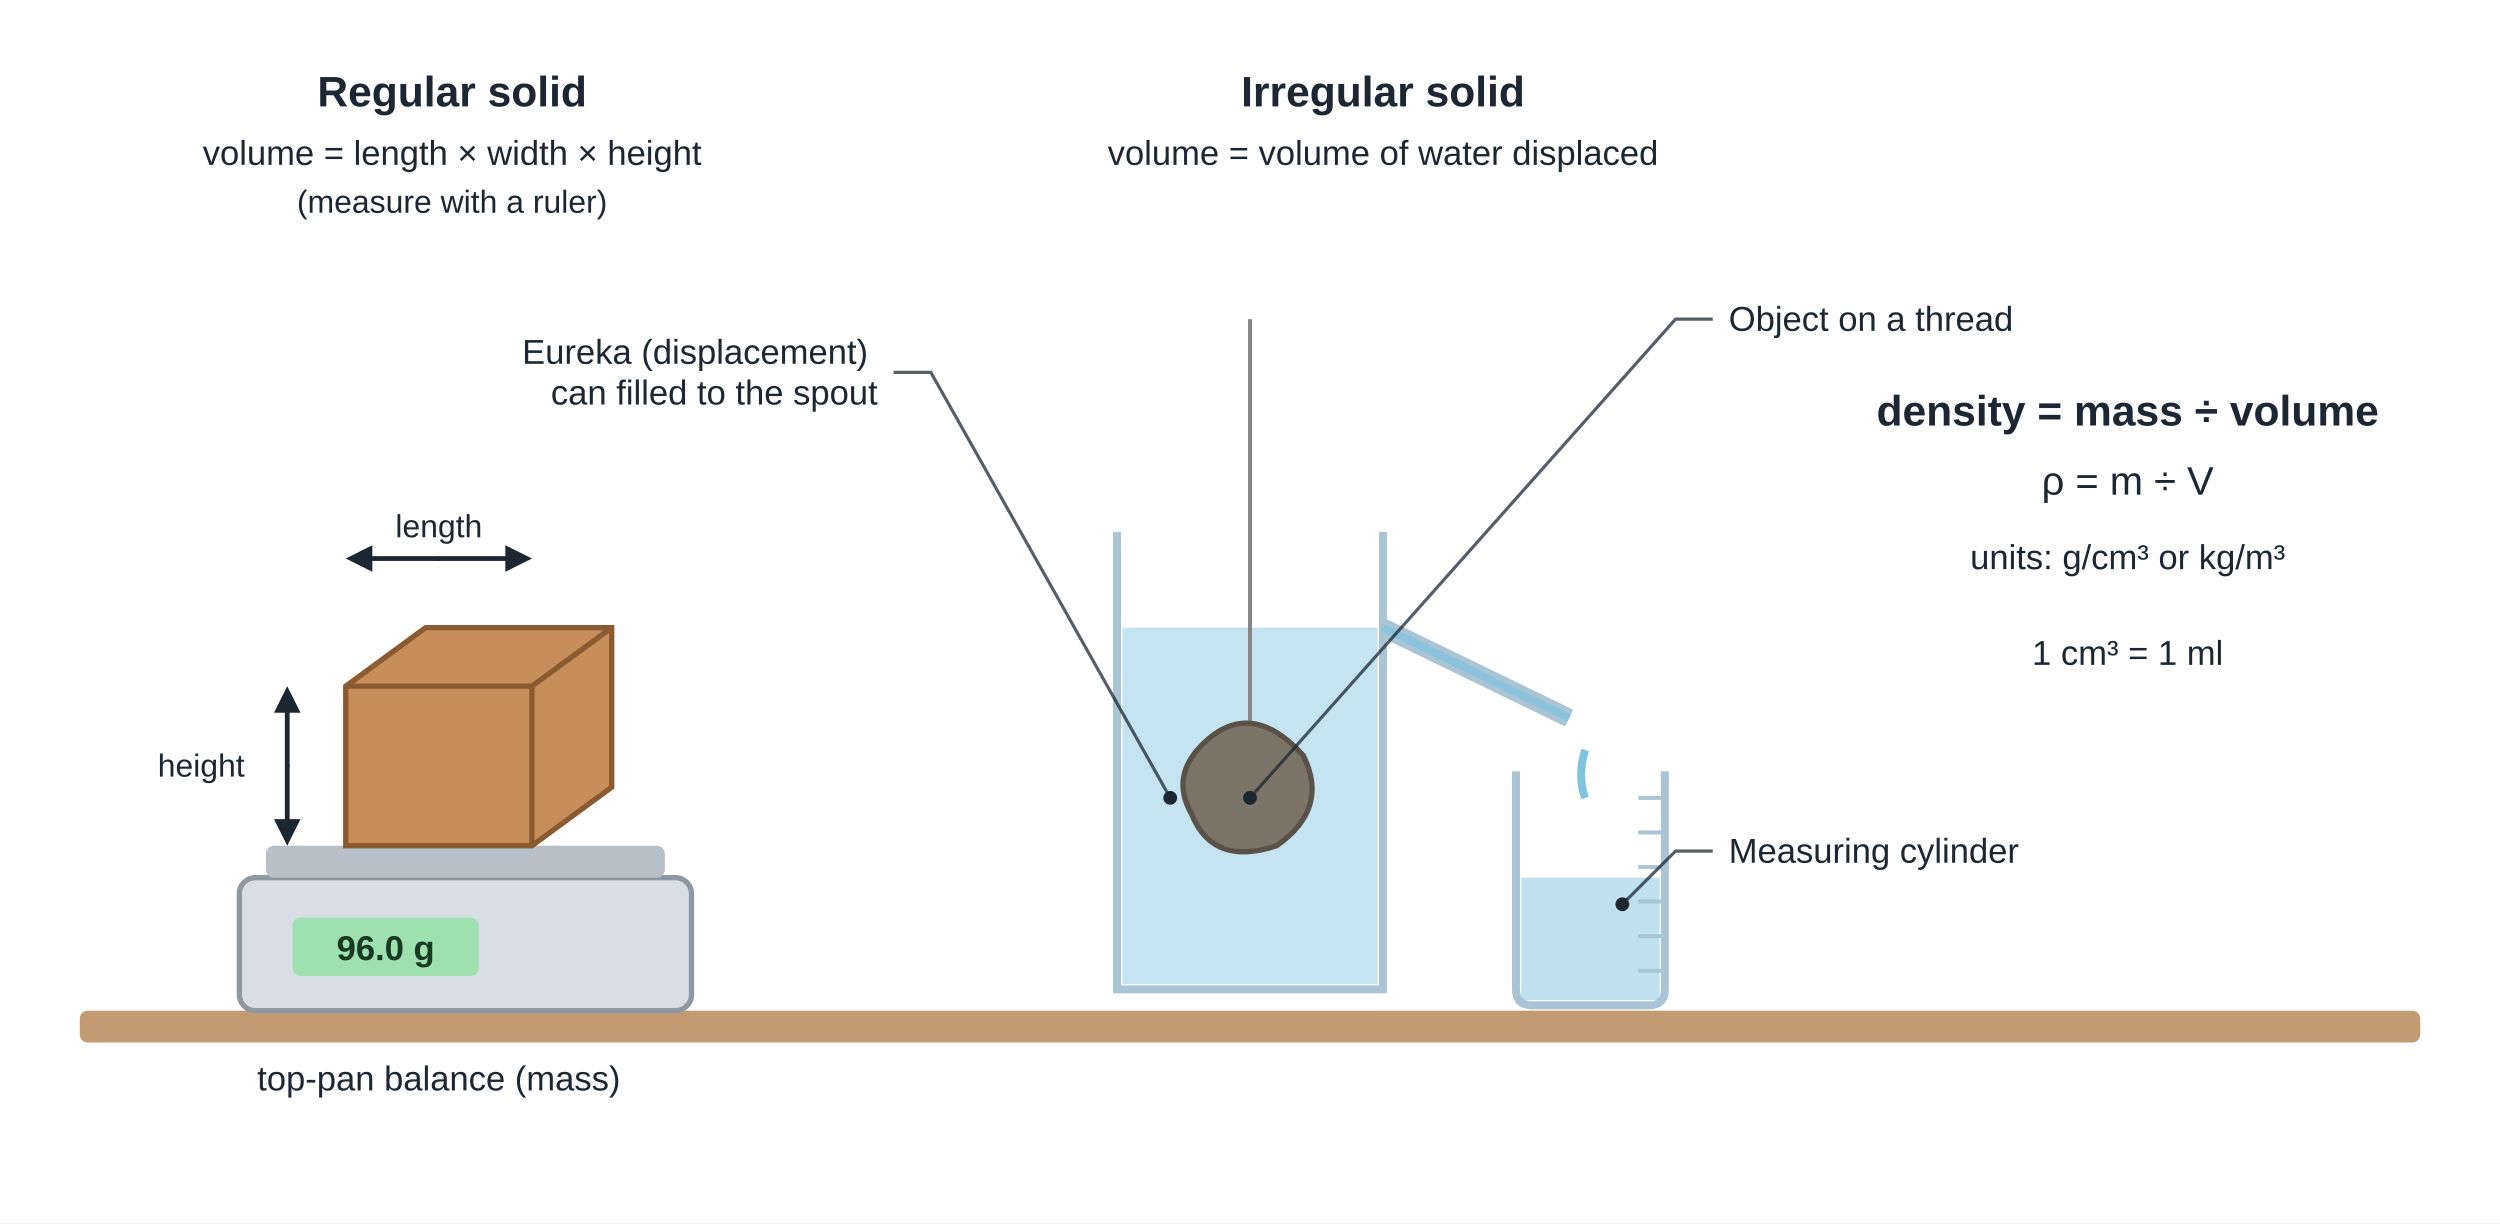
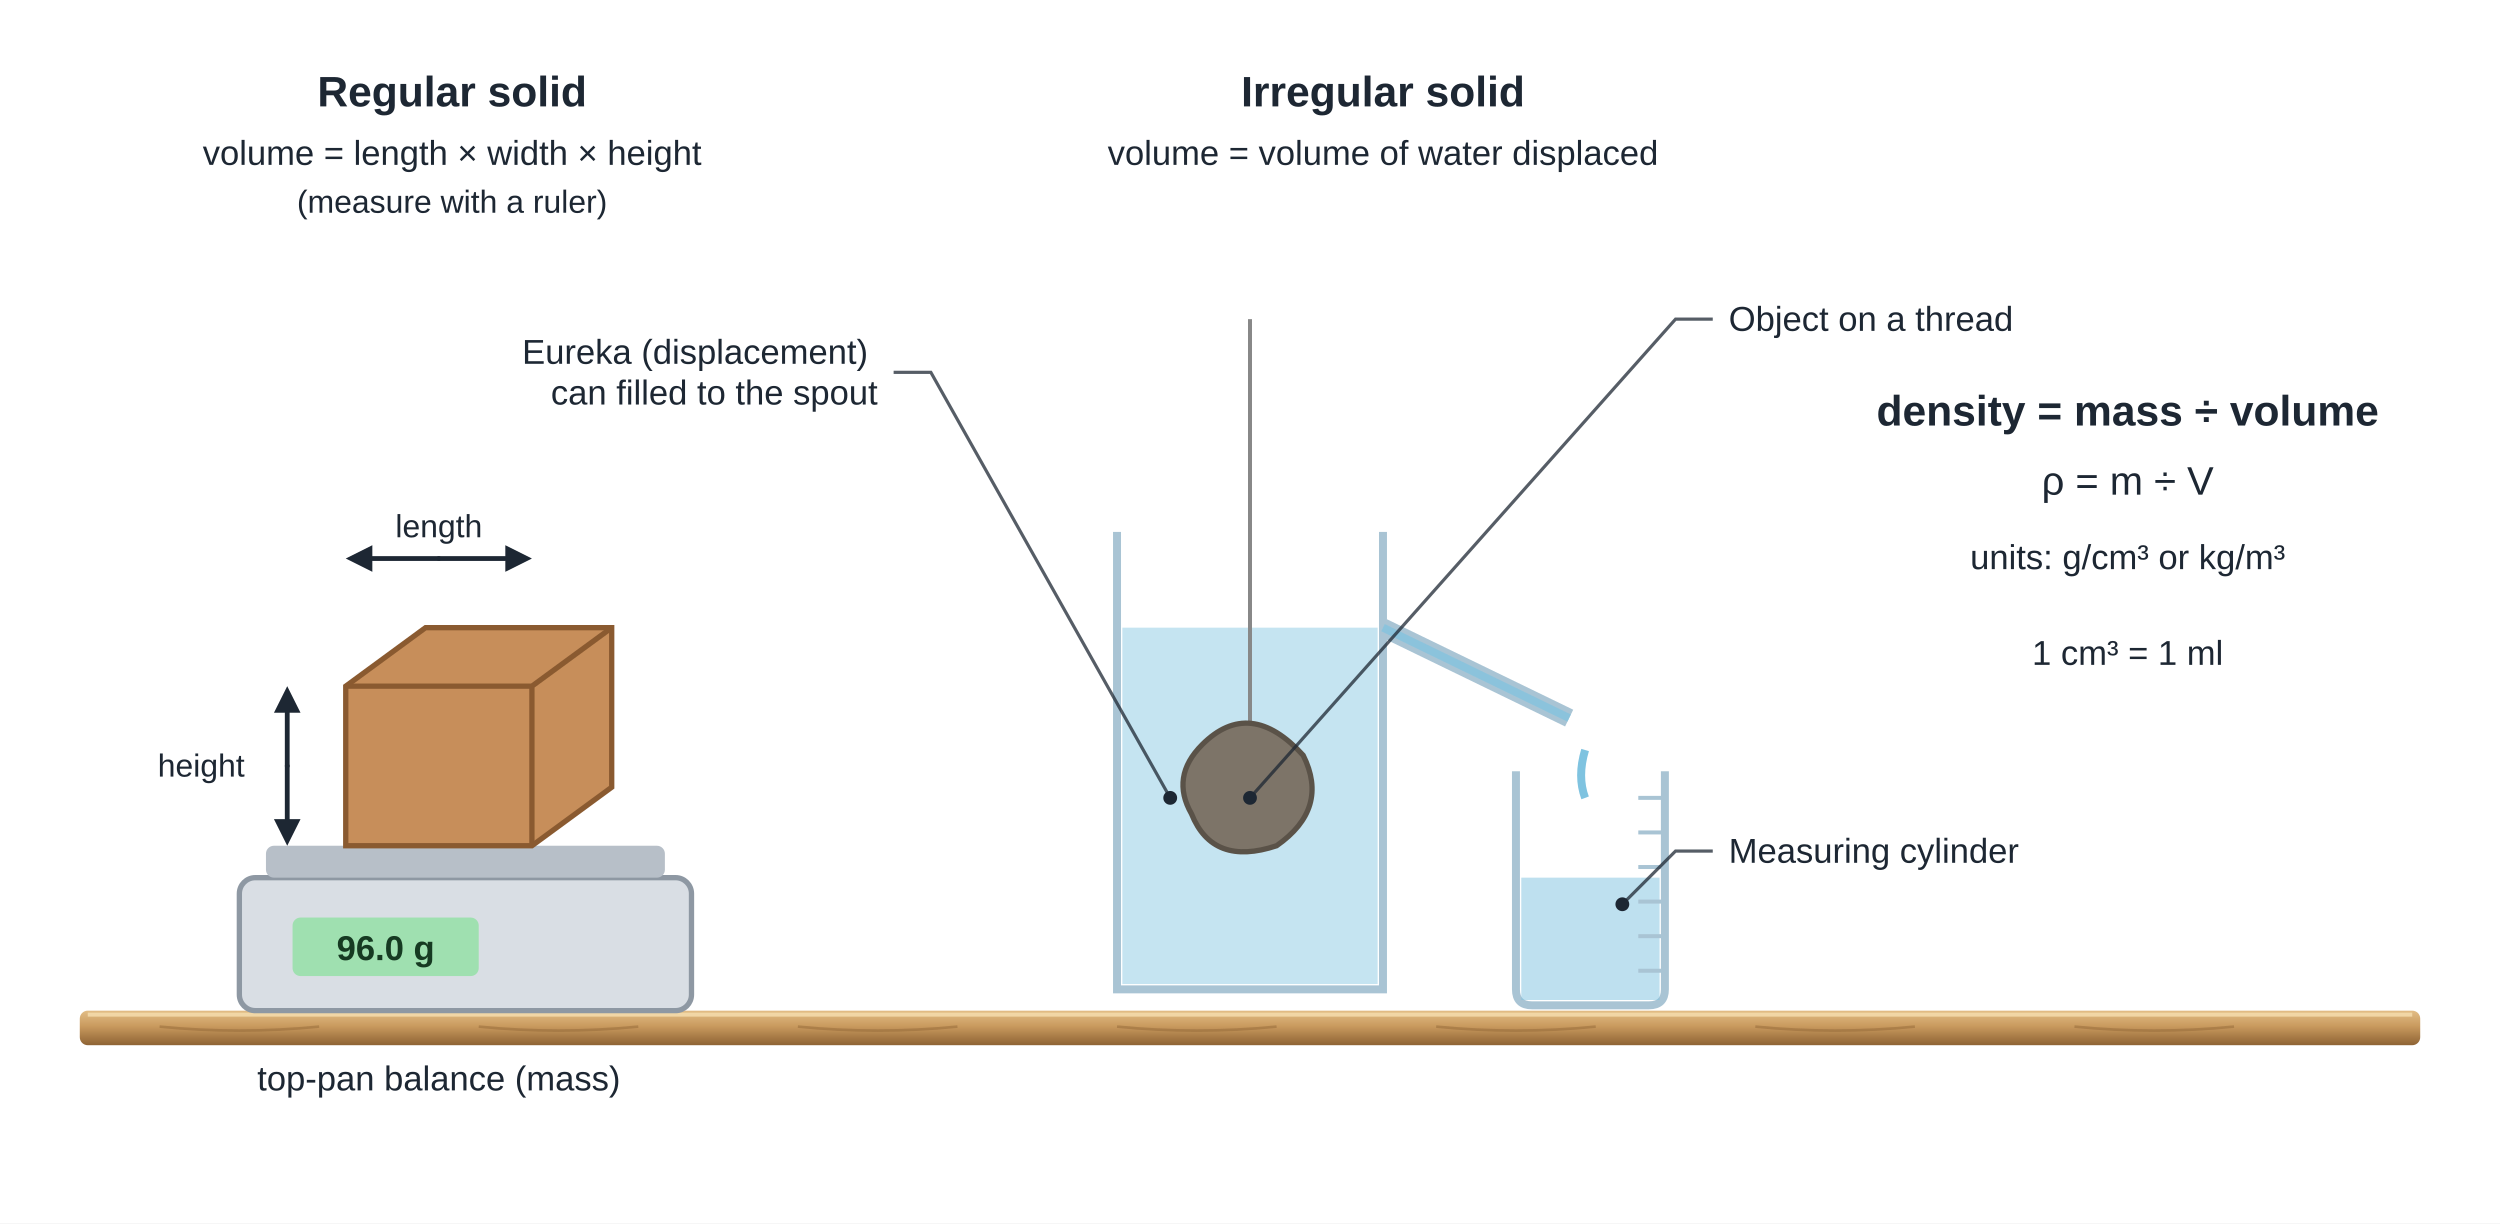
<svg xmlns="http://www.w3.org/2000/svg" viewBox="0 0 940 460" role="img" aria-label="Density practical: measuring a regular block and using a eureka can for an irregular object" width="940" height="460" font-family="Arial, Helvetica, sans-serif" color="#1d2733">
  <rect x="0" y="0" width="940" height="460" fill="#ffffff" />
-   <defs />
-   <rect x="30" y="380" width="880" height="12" rx="3" fill="#b98a5a" opacity=".85" />
+   <defs>
+     <linearGradient id="sgL7wood" x1="0" x2="0" y1="0" y2="1">
+       <stop offset="0" stop-color="#e2bd86" />
+       <stop offset=".45" stop-color="#c99a5e" />
+       <stop offset="1" stop-color="#8e6334" />
+     </linearGradient>
+   </defs>
+   <rect x="30" y="380" width="880" height="13" rx="3" fill="url(#sgL7wood)" />
+   <path d="M33 381.5H907" stroke="#f6deb0" stroke-width="1.5" opacity=".8" />
+   <path d="M60 386q30 3 60 0" stroke="#8e6334" stroke-width="1" fill="none" opacity=".45" />
+   <path d="M180 386q30 3 60 0" stroke="#8e6334" stroke-width="1" fill="none" opacity=".45" />
+   <path d="M300 386q30 3 60 0" stroke="#8e6334" stroke-width="1" fill="none" opacity=".45" />
+   <path d="M420 386q30 3 60 0" stroke="#8e6334" stroke-width="1" fill="none" opacity=".45" />
+   <path d="M540 386q30 3 60 0" stroke="#8e6334" stroke-width="1" fill="none" opacity=".45" />
+   <path d="M660 386q30 3 60 0" stroke="#8e6334" stroke-width="1" fill="none" opacity=".45" />
+   <path d="M780 386q30 3 60 0" stroke="#8e6334" stroke-width="1" fill="none" opacity=".45" />
  <rect x="90" y="330" width="170" height="50" rx="6" fill="#d9dee4" stroke="#8e98a3" stroke-width="2" />
  <rect x="110" y="345" width="70" height="22" rx="3" fill="#9fe0b0" />
  <text x="145.0" y="361.0" font-size="13" text-anchor="middle" class="sf-lab" fill="#1d2733" font-weight="700" style="fill:#163a22">96.0 g</text>
  <rect x="100" y="318" width="150" height="12" rx="3" fill="#b7bfc8" />
  <path d="M130 318V258L160 236H230V296L200 318Z" fill="#c78e5a" stroke="#8a5a30" stroke-width="2" />
  <path d="M130 258H200V318M200 258L230 236" fill="none" stroke="#8a5a30" stroke-width="2" />
  <path d="M165.0 210.0L190.0 210.0" stroke="#1d2733" stroke-width="1.8" fill="none" stroke-linecap="round" />
  <path d="M200.0 210.0L190.0 215.0L190.0 205.0Z" fill="#1d2733" />
  <path d="M165.0 210.0L140.0 210.0" stroke="#1d2733" stroke-width="1.8" fill="none" stroke-linecap="round" />
  <path d="M130.0 210.0L140.0 205.0L140.0 215.0Z" fill="#1d2733" />
  <text x="165.0" y="202.0" font-size="12" text-anchor="middle" class="sf-lab" fill="#1d2733">length</text>
  <path d="M108.0 288.0L108.0 308.0" stroke="#1d2733" stroke-width="1.8" fill="none" stroke-linecap="round" />
  <path d="M108.0 318.0L103.0 308.0L113.0 308.0Z" fill="#1d2733" />
  <path d="M108.0 288.0L108.0 268.0" stroke="#1d2733" stroke-width="1.8" fill="none" stroke-linecap="round" />
  <path d="M108.0 258.0L113.0 268.0L103.0 268.0Z" fill="#1d2733" />
  <text x="92.0" y="292.0" font-size="12" text-anchor="end" class="sf-lab" fill="#1d2733">height</text>
  <text x="165.0" y="410.0" font-size="13" text-anchor="middle" class="sf-lab" fill="#1d2733">top-pan balance (mass)</text>
  <text x="170.0" y="40.0" font-size="16" text-anchor="middle" class="sf-lab" fill="#1d2733" font-weight="700">Regular solid</text>
  <text x="170.0" y="62.0" font-size="13" text-anchor="middle" class="sf-lab" fill="#1d2733">volume = length × width × height</text>
  <text x="170.0" y="80.0" font-size="12" text-anchor="middle" class="sf-lab" fill="#1d2733">(measure with a ruler)</text>
  <path d="M420 200V372H520V200" fill="none" stroke="#a9c4d4" stroke-width="3" />
  <path d="M422 236H518V370H422Z" fill="#7fc3e0" fill-opacity=".45" />
  <path d="M520 236L590 270" stroke="#a9c4d4" stroke-width="7" />
  <path d="M520 236L590 270" stroke="#7fc3e0" stroke-width="3" opacity=".7" />
  <path d="M470 120V280" stroke="#888" stroke-width="1.5" />
  <path d="M452 280Q470 262 490 284Q500 304 480 318Q456 326 448 306Q440 292 452 280Z" fill="#7d7468" stroke="#5a5248" stroke-width="2" />
  <path d="M596 282q-3 10 0 18" stroke="#7fc3e0" stroke-width="3" fill="none" />
  <path d="M570 290V372Q570 378 576 378H620Q626 378 626 372V290" fill="none" stroke="#a9c4d4" stroke-width="3" />
  <path d="M572 330H624V376H572Z" fill="#7fc3e0" fill-opacity=".5" />
  <path d="M626 300h-10" stroke="#a9c4d4" stroke-width="1.5" />
  <path d="M626 313h-10" stroke="#a9c4d4" stroke-width="1.5" />
  <path d="M626 326h-10" stroke="#a9c4d4" stroke-width="1.5" />
  <path d="M626 339h-10" stroke="#a9c4d4" stroke-width="1.5" />
  <path d="M626 352h-10" stroke="#a9c4d4" stroke-width="1.5" />
  <path d="M626 365h-10" stroke="#a9c4d4" stroke-width="1.5" />
  <text x="520.0" y="40.0" font-size="16" text-anchor="middle" class="sf-lab" fill="#1d2733" font-weight="700">Irregular solid</text>
  <text x="520.0" y="62.0" font-size="13" text-anchor="middle" class="sf-lab" fill="#1d2733">volume = volume of water displaced</text>
  <text x="800.0" y="160.0" font-size="16" text-anchor="middle" class="sf-lab" fill="#1d2733" font-weight="700">density = mass ÷ volume</text>
  <text x="800.0" y="186.0" font-size="15" text-anchor="middle" class="sf-lab" fill="#1d2733">ρ = m ÷ V</text>
  <text x="800.0" y="214.0" font-size="13" text-anchor="middle" class="sf-lab" fill="#1d2733">units: g/cm³ or kg/m³</text>
  <text x="800.0" y="250.0" font-size="13" text-anchor="middle" class="sf-lab" fill="#1d2733">1 cm³ = 1 ml</text>
  <path d="M336.0 140.0L350.0 140.0L440.0 300.0" fill="none" stroke="#1d2733" stroke-width="1.2" opacity=".75" />
  <circle cx="440.0" cy="300.0" r="2.6" fill="#1d2733" />
  <g>
    <text x="330.0" y="136.8" text-anchor="end" class="sf-lab" fill="#1d2733" font-size="13">
      <tspan x="330.0" dy="0">Eureka (displacement)</tspan>
      <tspan x="330.0" dy="15.3">can filled to the spout</tspan>
    </text>
  </g>
  <path d="M644.0 120.0L630.0 120.0L470.0 300.0" fill="none" stroke="#1d2733" stroke-width="1.2" opacity=".75" />
  <circle cx="470.0" cy="300.0" r="2.6" fill="#1d2733" />
  <g>
    <text x="650.0" y="124.4" text-anchor="start" class="sf-lab" fill="#1d2733" font-size="13">
      <tspan x="650.0" dy="0">Object on a thread</tspan>
    </text>
  </g>
  <path d="M644.0 320.0L630.0 320.0L610.0 340.0" fill="none" stroke="#1d2733" stroke-width="1.2" opacity=".75" />
  <circle cx="610.0" cy="340.0" r="2.6" fill="#1d2733" />
  <g>
    <text x="650.0" y="324.4" text-anchor="start" class="sf-lab" fill="#1d2733" font-size="13">
      <tspan x="650.0" dy="0">Measuring cylinder</tspan>
    </text>
  </g>
</svg>
